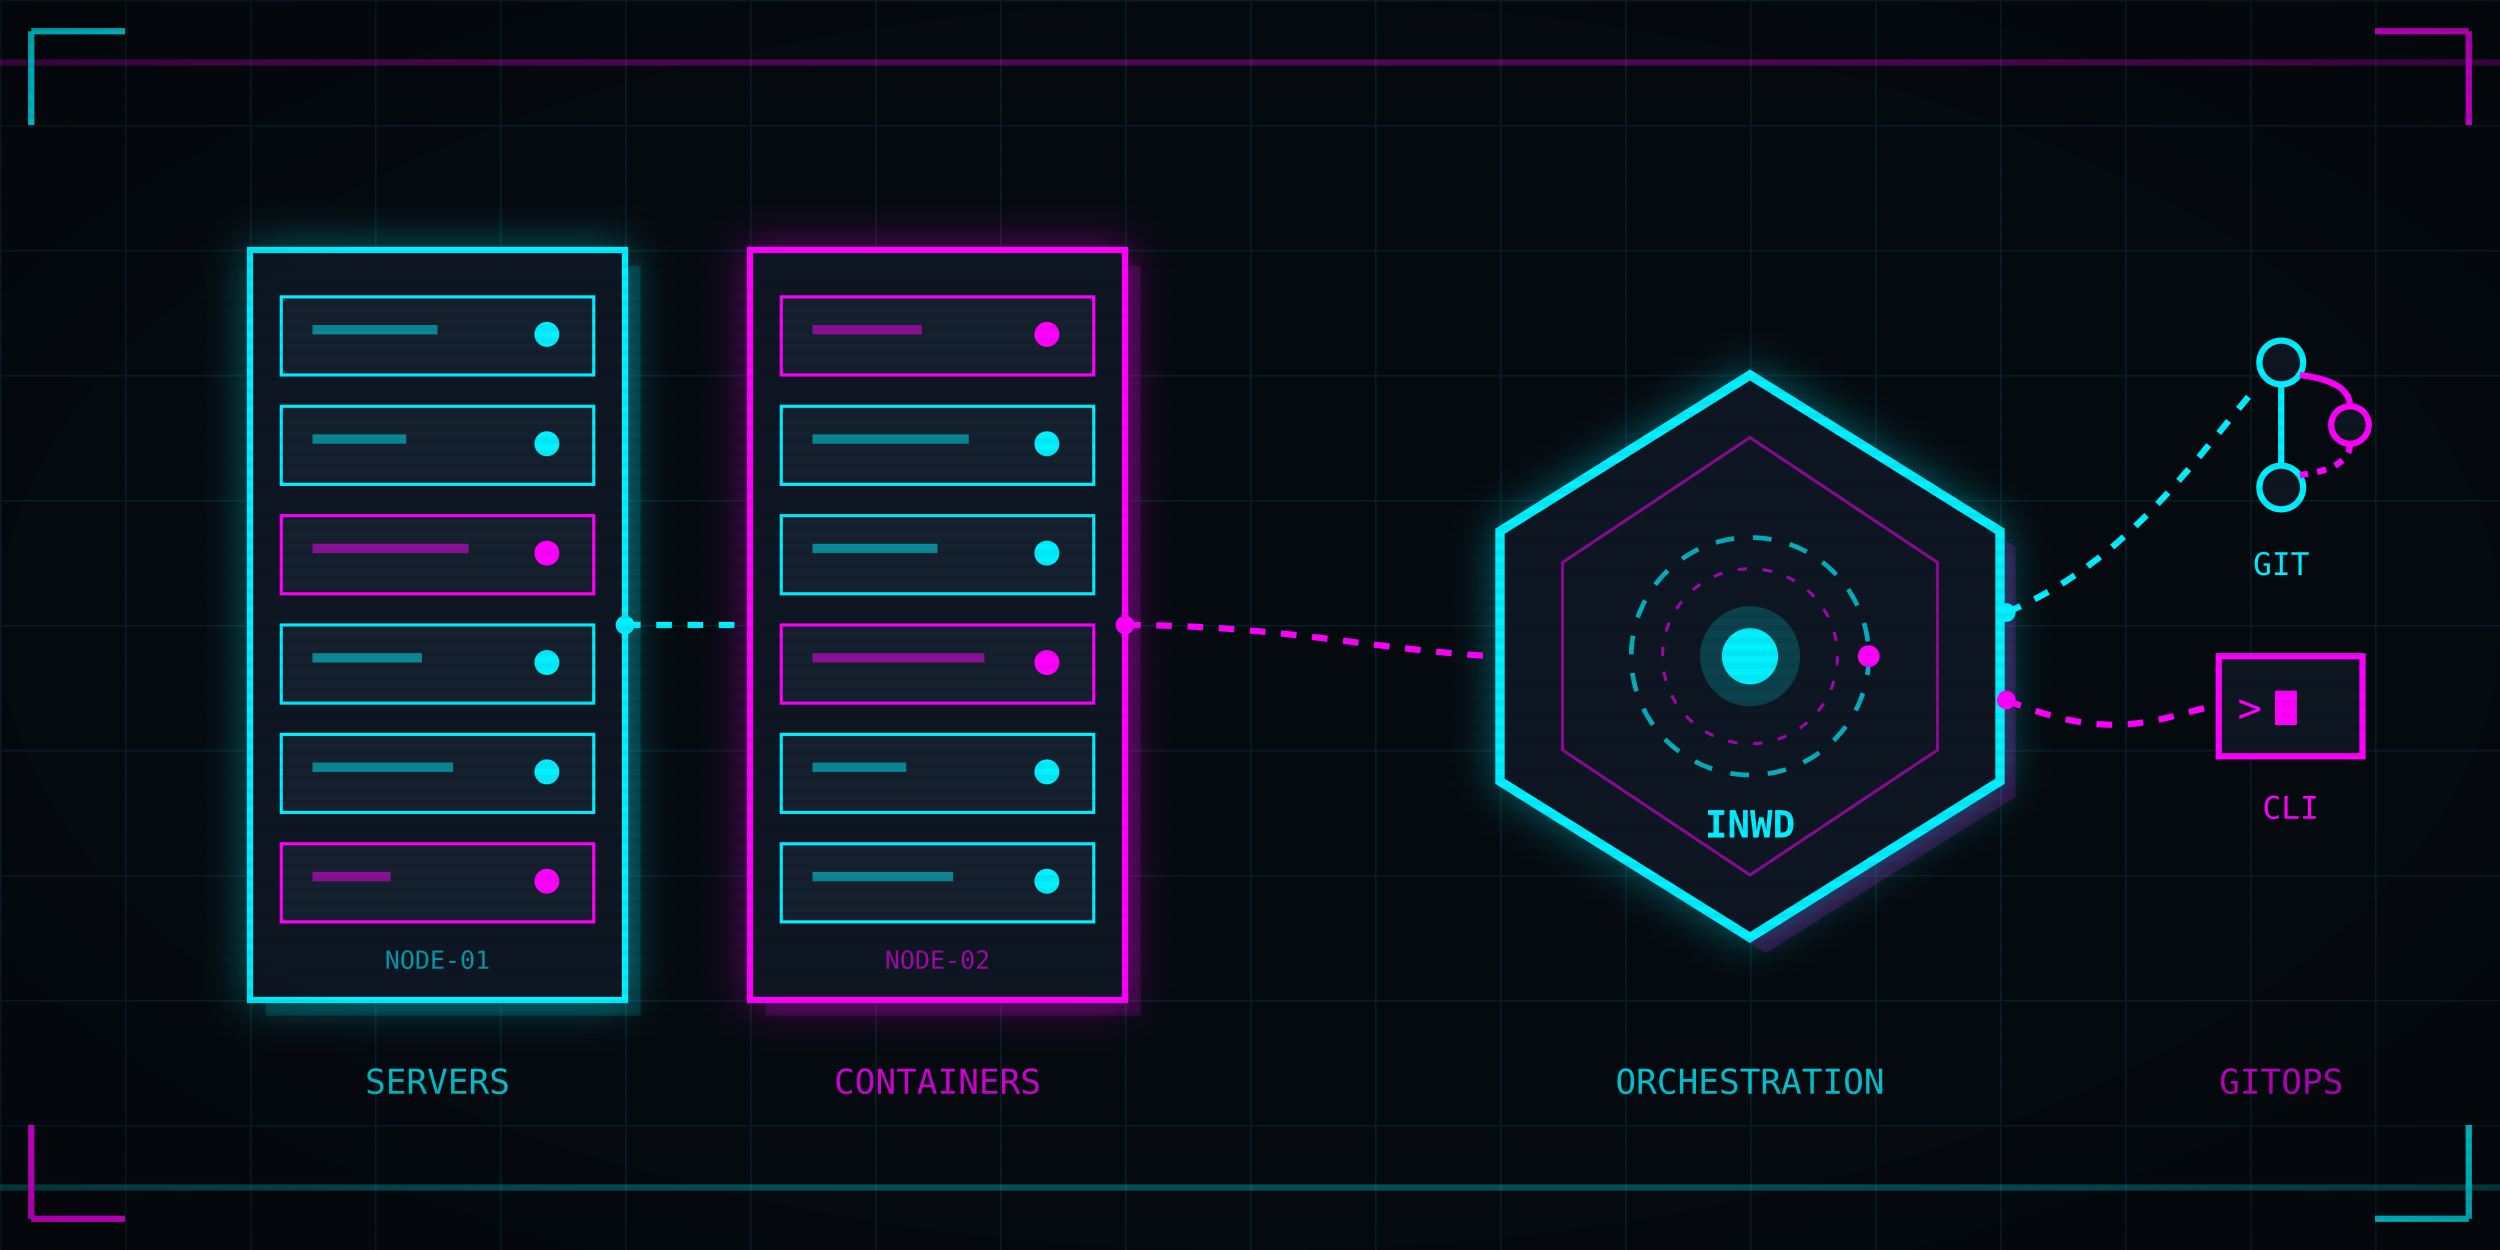
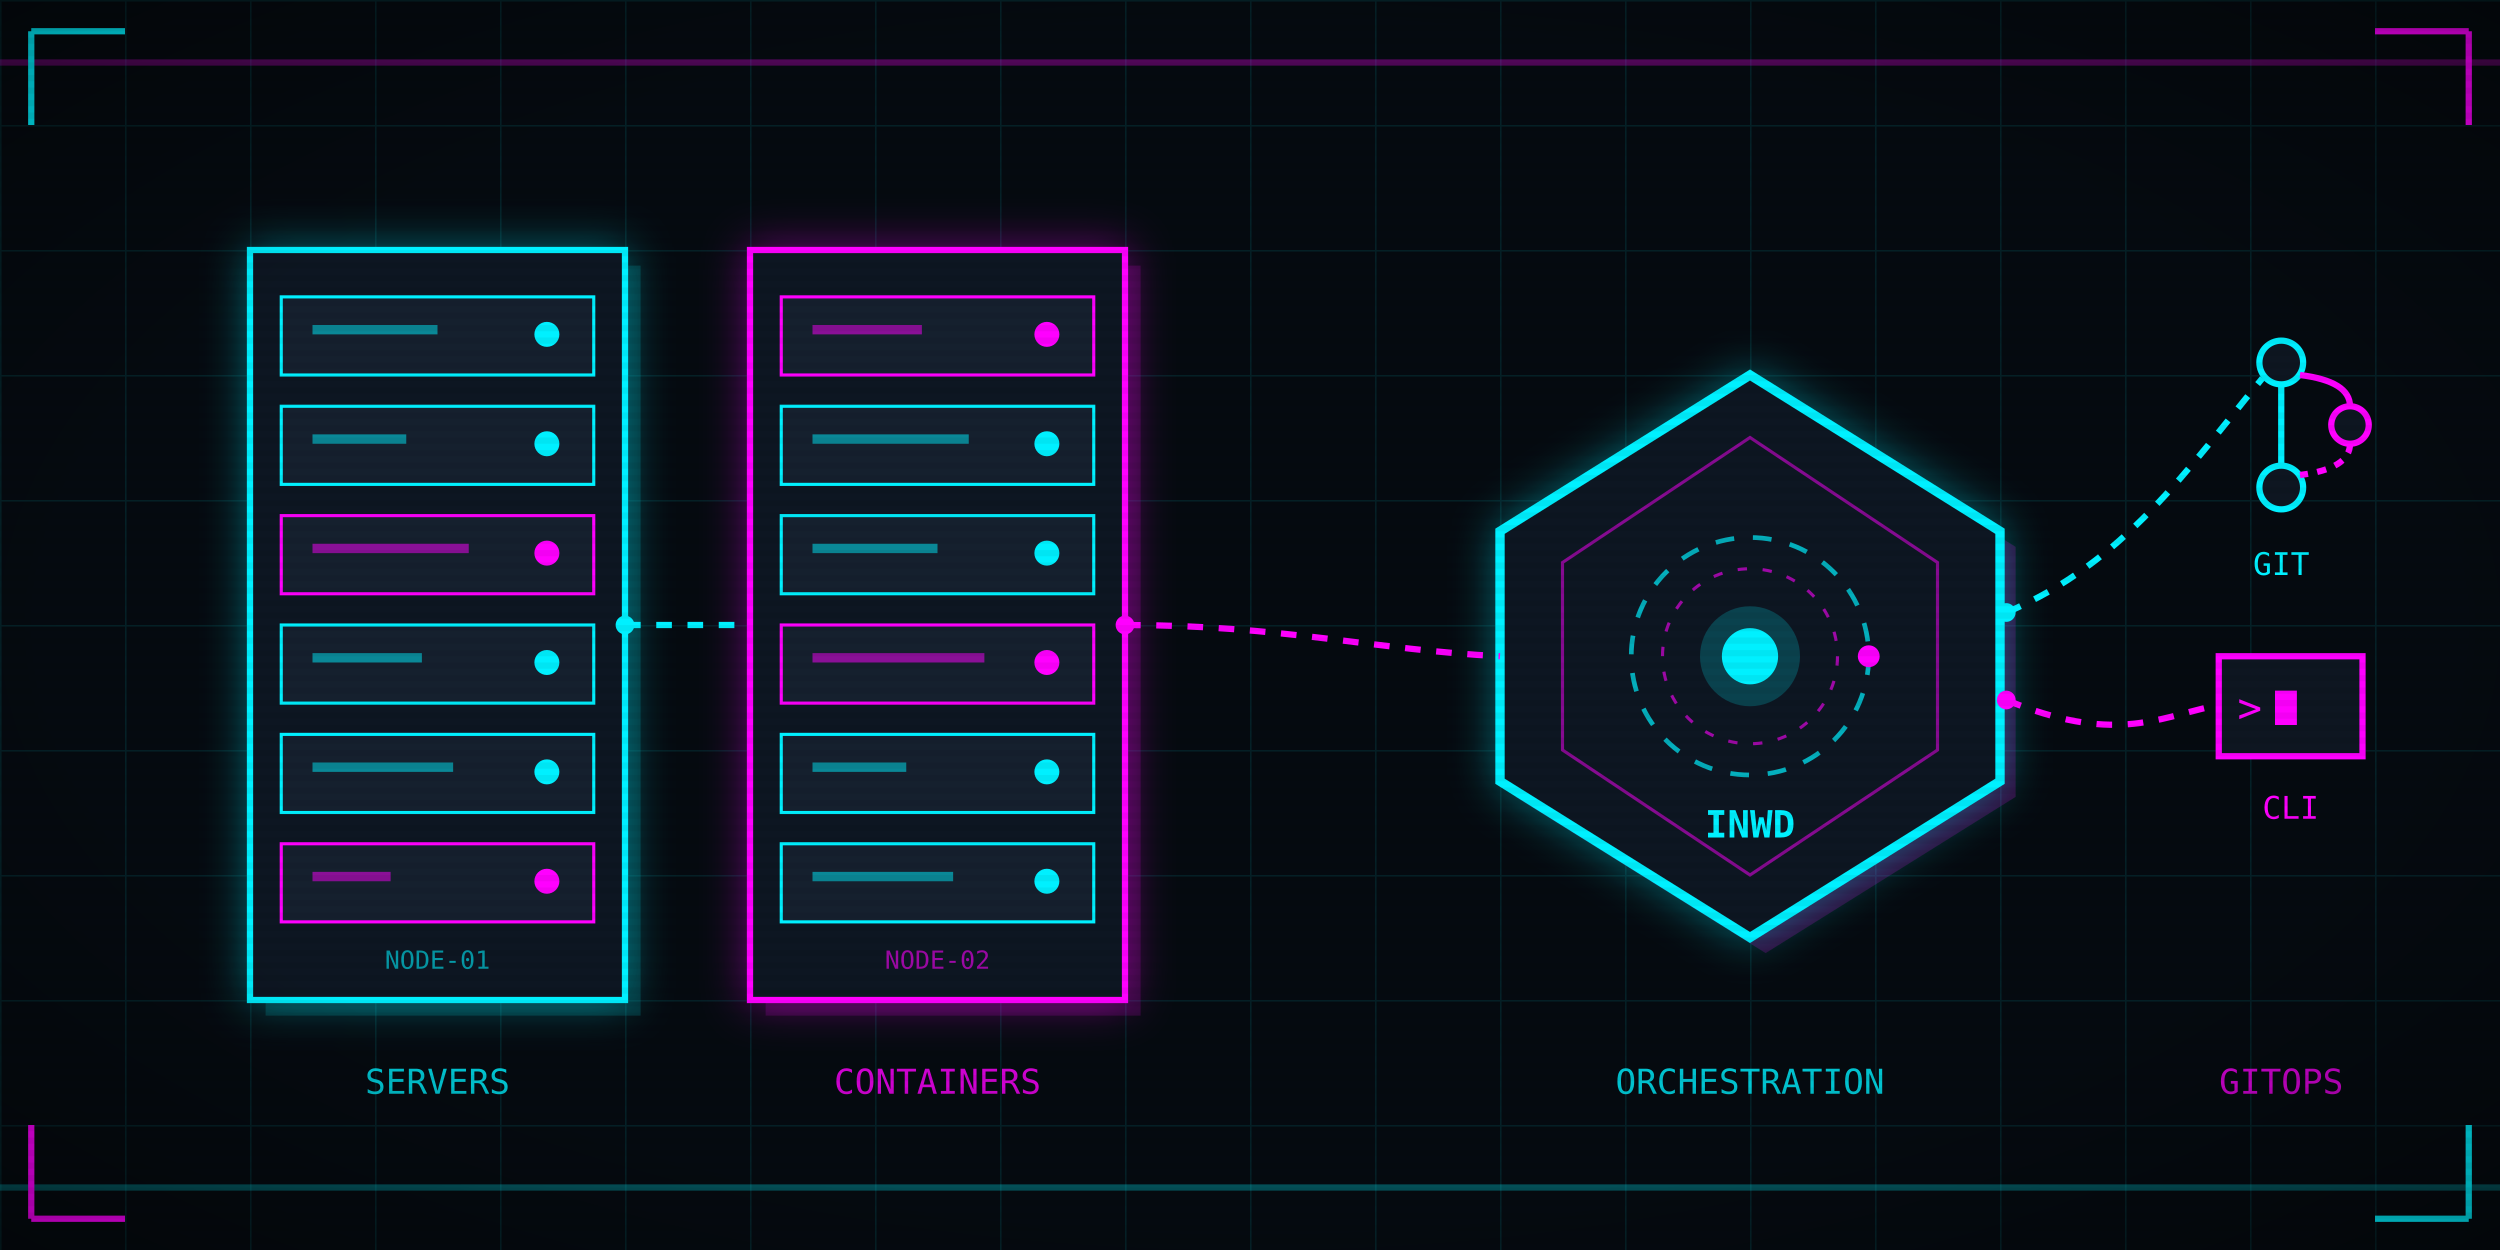
<svg xmlns="http://www.w3.org/2000/svg" viewBox="0 0 800 400" role="img" aria-labelledby="inf-title inf-desc">
  <defs>
    <pattern id="inf-grid" width="40" height="40" patternUnits="userSpaceOnUse">
      <path d="M 40 0 L 0 0 0 40" fill="none" stroke="rgba(0,240,255,0.1)" stroke-width="1" />
    </pattern>
    <pattern id="inf-scan" width="4" height="4" patternUnits="userSpaceOnUse">
      <rect width="4" height="2" fill="rgba(0,0,0,0.18)" />
    </pattern>
    <filter id="inf-cyanGlow" x="-50%" y="-50%" width="200%" height="200%">
      <feDropShadow dx="0" dy="0" stdDeviation="2" flood-color="#00f0ff" flood-opacity="0.8" />
      <feDropShadow dx="0" dy="0" stdDeviation="7" flood-color="#00f0ff" flood-opacity="0.4" />
    </filter>
    <filter id="inf-magentaGlow" x="-50%" y="-50%" width="200%" height="200%">
      <feDropShadow dx="0" dy="0" stdDeviation="2" flood-color="#ff00ff" flood-opacity="0.8" />
      <feDropShadow dx="0" dy="0" stdDeviation="7" flood-color="#ff00ff" flood-opacity="0.4" />
    </filter>
    <radialGradient id="inf-vignette" cx="50%" cy="50%" r="75%">
      <stop offset="62%" stop-color="#000" stop-opacity="0" />
      <stop offset="100%" stop-color="#000" stop-opacity="0.45" />
    </radialGradient>
    <style>
      .inf-march { animation: inf-march 1s linear infinite; }
      .inf-blink { animation: inf-blink 1s steps(1) infinite; }
      .inf-pulse { animation: inf-pulse 2s ease-in-out infinite; }
      .inf-bar { transform-box: fill-box; transform-origin: left center; animation: inf-bar 2.8s ease-in-out infinite; }
      .inf-rot { transform-box: fill-box; transform-origin: center; animation: inf-rot 12s linear infinite; }
      .inf-rot-rev { transform-box: fill-box; transform-origin: center; animation: inf-rot-rev 9s linear infinite; }
      .inf-orbit { transform-box: fill-box; transform-origin: center; animation: inf-rot 6s linear infinite; }
      .inf-pkt { transform-box: fill-box; offset-rotate: 0deg; }
      .inf-p1 { offset-path: path('M 200 200 L 240 200'); animation: inf-run 1.6s linear infinite; }
-       .inf-p2 { offset-path: path('M 360 200 C 410 200 440 208 478 210'); animation: inf-run 2s linear 0.4s infinite; }
-       .inf-p3 { offset-path: path('M 642 196 C 680 180 700 150 722 124'); animation: inf-run 2s linear 0.9s infinite; }
+       .inf-p2 { offset-path: path('M 360 200 C 410 200 440 208 480 210'); animation: inf-run 2s linear 0.4s infinite; }
+       .inf-p3 { offset-path: path('M 642 196 C 680 180 700 150 724 121'); animation: inf-run 2s linear 0.9s infinite; }
      .inf-p4 { offset-path: path('M 642 224 C 676 238 690 230 708 226'); animation: inf-run 2s linear 1.4s infinite; }
      .inf-d2 { animation-delay: 0.7s; }
      .inf-d3 { animation-delay: 1.3s; }
      .inf-d4 { animation-delay: 1.8s; }
      @keyframes inf-march { to { stroke-dashoffset: -20; } }
      @keyframes inf-blink { 0%, 49% { opacity: 1; } 50%, 100% { opacity: 0; } }
      @keyframes inf-pulse { 0%, 100% { opacity: 1; } 50% { opacity: 0.3; } }
      @keyframes inf-bar { 0%, 100% { transform: scaleX(0.35); } 40% { transform: scaleX(1); } 70% { transform: scaleX(0.55); } }
      @keyframes inf-rot { to { transform: rotate(360deg); } }
      @keyframes inf-rot-rev { to { transform: rotate(-360deg); } }
      @keyframes inf-run {
        0% { offset-distance: 0%; opacity: 0; }
        15% { opacity: 1; }
        85% { opacity: 1; }
        100% { offset-distance: 100%; opacity: 0; }
      }
      @media (prefers-reduced-motion: reduce) { * { animation: none !important; } }
    </style>
  </defs>
  <rect width="800" height="400" fill="#050a10" />
  <rect width="800" height="400" fill="url(#inf-grid)" />
  <line x1="0" y1="380" x2="800" y2="380" stroke="#00f0ff" stroke-width="2" opacity="0.3" />
  <line x1="0" y1="20" x2="800" y2="20" stroke="#ff00ff" stroke-width="2" opacity="0.3" />
  <g transform="translate(80, 80)">
    <rect x="5" y="5" width="120" height="240" fill="rgba(0,240,255,0.15)" />
    <rect x="0" y="0" width="120" height="240" fill="#0e1621" stroke="#00f0ff" stroke-width="2" filter="url(#inf-cyanGlow)" />
    <rect x="10" y="15" width="100" height="25" fill="#15202e" stroke="#00f0ff" stroke-width="1" />
    <circle class="inf-pulse" cx="95" cy="27" r="4" fill="#00f0ff" />
    <rect class="inf-bar" x="20" y="24" width="40" height="3" fill="#00f0ff" opacity="0.5" />
    <rect x="10" y="50" width="100" height="25" fill="#15202e" stroke="#00f0ff" stroke-width="1" />
    <circle class="inf-pulse inf-d3" cx="95" cy="62" r="4" fill="#00f0ff" />
    <rect class="inf-bar inf-d2" x="20" y="59" width="30" height="3" fill="#00f0ff" opacity="0.5" />
    <rect x="10" y="85" width="100" height="25" fill="#15202e" stroke="#ff00ff" stroke-width="1" />
    <circle class="inf-pulse inf-d2" cx="95" cy="97" r="4" fill="#ff00ff" />
    <rect class="inf-bar inf-d3" x="20" y="94" width="50" height="3" fill="#ff00ff" opacity="0.5" />
    <rect x="10" y="120" width="100" height="25" fill="#15202e" stroke="#00f0ff" stroke-width="1" />
    <circle class="inf-pulse inf-d4" cx="95" cy="132" r="4" fill="#00f0ff" />
    <rect class="inf-bar" x="20" y="129" width="35" height="3" fill="#00f0ff" opacity="0.5" />
    <rect x="10" y="155" width="100" height="25" fill="#15202e" stroke="#00f0ff" stroke-width="1" />
    <circle class="inf-pulse" cx="95" cy="167" r="4" fill="#00f0ff" />
    <rect class="inf-bar inf-d4" x="20" y="164" width="45" height="3" fill="#00f0ff" opacity="0.5" />
    <rect x="10" y="190" width="100" height="25" fill="#15202e" stroke="#ff00ff" stroke-width="1" />
    <circle class="inf-pulse inf-d3" cx="95" cy="202" r="4" fill="#ff00ff" />
    <rect class="inf-bar inf-d2" x="20" y="199" width="25" height="3" fill="#ff00ff" opacity="0.5" />
    <text x="60" y="230" text-anchor="middle" fill="#00f0ff" font-family="monospace" font-size="8" opacity="0.6">NODE-01</text>
  </g>
  <g transform="translate(240, 80)">
    <rect x="5" y="5" width="120" height="240" fill="rgba(255,0,255,0.15)" />
    <rect x="0" y="0" width="120" height="240" fill="#0e1621" stroke="#ff00ff" stroke-width="2" filter="url(#inf-magentaGlow)" />
    <rect x="10" y="15" width="100" height="25" fill="#15202e" stroke="#ff00ff" stroke-width="1" />
    <circle class="inf-pulse inf-d2" cx="95" cy="27" r="4" fill="#ff00ff" />
    <rect class="inf-bar inf-d3" x="20" y="24" width="35" height="3" fill="#ff00ff" opacity="0.5" />
    <rect x="10" y="50" width="100" height="25" fill="#15202e" stroke="#00f0ff" stroke-width="1" />
    <circle class="inf-pulse" cx="95" cy="62" r="4" fill="#00f0ff" />
    <rect class="inf-bar" x="20" y="59" width="50" height="3" fill="#00f0ff" opacity="0.5" />
    <rect x="10" y="85" width="100" height="25" fill="#15202e" stroke="#00f0ff" stroke-width="1" />
    <circle class="inf-pulse inf-d4" cx="95" cy="97" r="4" fill="#00f0ff" />
    <rect class="inf-bar inf-d2" x="20" y="94" width="40" height="3" fill="#00f0ff" opacity="0.5" />
    <rect x="10" y="120" width="100" height="25" fill="#15202e" stroke="#ff00ff" stroke-width="1" />
    <circle class="inf-pulse inf-d3" cx="95" cy="132" r="4" fill="#ff00ff" />
    <rect class="inf-bar inf-d4" x="20" y="129" width="55" height="3" fill="#ff00ff" opacity="0.5" />
    <rect x="10" y="155" width="100" height="25" fill="#15202e" stroke="#00f0ff" stroke-width="1" />
    <circle class="inf-pulse inf-d2" cx="95" cy="167" r="4" fill="#00f0ff" />
    <rect class="inf-bar inf-d3" x="20" y="164" width="30" height="3" fill="#00f0ff" opacity="0.5" />
    <rect x="10" y="190" width="100" height="25" fill="#15202e" stroke="#00f0ff" stroke-width="1" />
    <circle class="inf-pulse" cx="95" cy="202" r="4" fill="#00f0ff" />
    <rect class="inf-bar" x="20" y="199" width="45" height="3" fill="#00f0ff" opacity="0.5" />
    <text x="60" y="230" text-anchor="middle" fill="#ff00ff" font-family="monospace" font-size="8" opacity="0.6">NODE-02</text>
  </g>
  <g transform="translate(460, 120)">
    <polygon points="100,0 180,50 180,130 100,180 20,130 20,50" fill="rgba(255,0,255,0.18)" transform="translate(5,5)" />
    <polygon points="100,0 180,50 180,130 100,180 20,130 20,50" fill="#0e1621" stroke="#00f0ff" stroke-width="3" filter="url(#inf-cyanGlow)" />
    <polygon points="100,20 160,60 160,120 100,160 40,120 40,60" fill="none" stroke="#ff00ff" stroke-width="1" opacity="0.5" />
    <circle class="inf-rot" cx="100" cy="90" r="38" fill="none" stroke="#00f0ff" stroke-width="1.5" stroke-dasharray="6 6" opacity="0.7" />
    <circle class="inf-rot-rev" cx="100" cy="90" r="28" fill="none" stroke="#ff00ff" stroke-width="1" stroke-dasharray="3 5" opacity="0.6" />
    <g class="inf-orbit">
      <circle cx="138" cy="90" r="3.5" fill="#ff00ff" />
      <circle cx="62" cy="90" r="3.5" fill="#ff00ff" opacity="0" />
    </g>
    <circle cx="100" cy="90" r="16" fill="#00f0ff" opacity="0.2" />
    <circle class="inf-pulse" cx="100" cy="90" r="9" fill="#00f0ff" />
    <text x="100" y="148" text-anchor="middle" fill="#00f0ff" font-family="monospace" font-size="12" font-weight="bold">INWD</text>
  </g>
  <g stroke-width="2" fill="none">
    <path class="inf-march" d="M 200 200 L 240 200" stroke="#00f0ff" stroke-dasharray="5 5" />
-     <path class="inf-march" d="M 360 200 C 410 200 440 208 478 210" stroke="#ff00ff" stroke-dasharray="5 5" />
-     <path class="inf-march" d="M 642 196 C 680 180 700 150 722 124" stroke="#00f0ff" stroke-dasharray="5 5" />
+     <path class="inf-march" d="M 360 200 C 410 200 440 208 480 210" stroke="#ff00ff" stroke-dasharray="5 5" />
+     <path class="inf-march" d="M 642 196 C 680 180 700 150 724 121" stroke="#00f0ff" stroke-dasharray="5 5" />
    <path class="inf-march" d="M 642 224 C 676 238 690 230 708 226" stroke="#ff00ff" stroke-dasharray="5 5" />
  </g>
  <circle class="inf-pkt inf-p1" cx="200" cy="200" r="3" fill="#00f0ff" />
  <circle class="inf-pkt inf-p2" cx="360" cy="200" r="3" fill="#ff00ff" />
  <circle class="inf-pkt inf-p3" cx="642" cy="196" r="3" fill="#00f0ff" />
  <circle class="inf-pkt inf-p4" cx="642" cy="224" r="3" fill="#ff00ff" />
  <g transform="translate(700, 100)">
    <circle class="inf-pulse" cx="30" cy="16" r="7" fill="#0e1621" stroke="#00f0ff" stroke-width="2" />
    <circle class="inf-pulse inf-d2" cx="30" cy="56" r="7" fill="#0e1621" stroke="#00f0ff" stroke-width="2" />
    <line x1="30" y1="23" x2="30" y2="49" stroke="#00f0ff" stroke-width="2" />
    <circle cx="52" cy="36" r="6" fill="#0e1621" stroke="#ff00ff" stroke-width="2" />
    <path d="M 36 20 Q 52 22 52 30" stroke="#ff00ff" stroke-width="2" fill="none" />
    <path d="M 52 42 Q 52 50 36 52" stroke="#ff00ff" stroke-width="2" fill="none" stroke-dasharray="3 3" />
    <text x="30" y="84" text-anchor="middle" fill="#00f0ff" font-family="monospace" font-size="10">GIT</text>
  </g>
  <g transform="translate(700, 200)">
    <rect x="10" y="10" width="46" height="32" fill="#0e1621" stroke="#ff00ff" stroke-width="2" />
    <text x="16" y="31" fill="#ff00ff" font-family="monospace" font-size="13">&gt;</text>
    <rect class="inf-blink" x="28" y="21" width="7" height="11" fill="#ff00ff" />
    <text x="33" y="62" text-anchor="middle" fill="#ff00ff" font-family="monospace" font-size="10">CLI</text>
  </g>
  <g font-family="monospace" font-size="11" opacity="0.8">
    <text x="140" y="350" text-anchor="middle" fill="#00f0ff">SERVERS</text>
    <text x="300" y="350" text-anchor="middle" fill="#ff00ff">CONTAINERS</text>
    <text x="560" y="350" text-anchor="middle" fill="#00f0ff">ORCHESTRATION</text>
    <text x="730" y="350" text-anchor="middle" fill="#ff00ff">GITOPS</text>
  </g>
  <path d="M 10 10 L 10 40 M 10 10 L 40 10" stroke="#00f0ff" stroke-width="2" fill="none" />
  <path d="M 790 10 L 790 40 M 790 10 L 760 10" stroke="#ff00ff" stroke-width="2" fill="none" />
  <path d="M 10 390 L 10 360 M 10 390 L 40 390" stroke="#ff00ff" stroke-width="2" fill="none" />
  <path d="M 790 390 L 790 360 M 790 390 L 760 390" stroke="#00f0ff" stroke-width="2" fill="none" />
  <rect width="800" height="400" fill="url(#inf-scan)" opacity="0.25" pointer-events="none" />
  <rect width="800" height="400" fill="url(#inf-vignette)" pointer-events="none" />
</svg>
